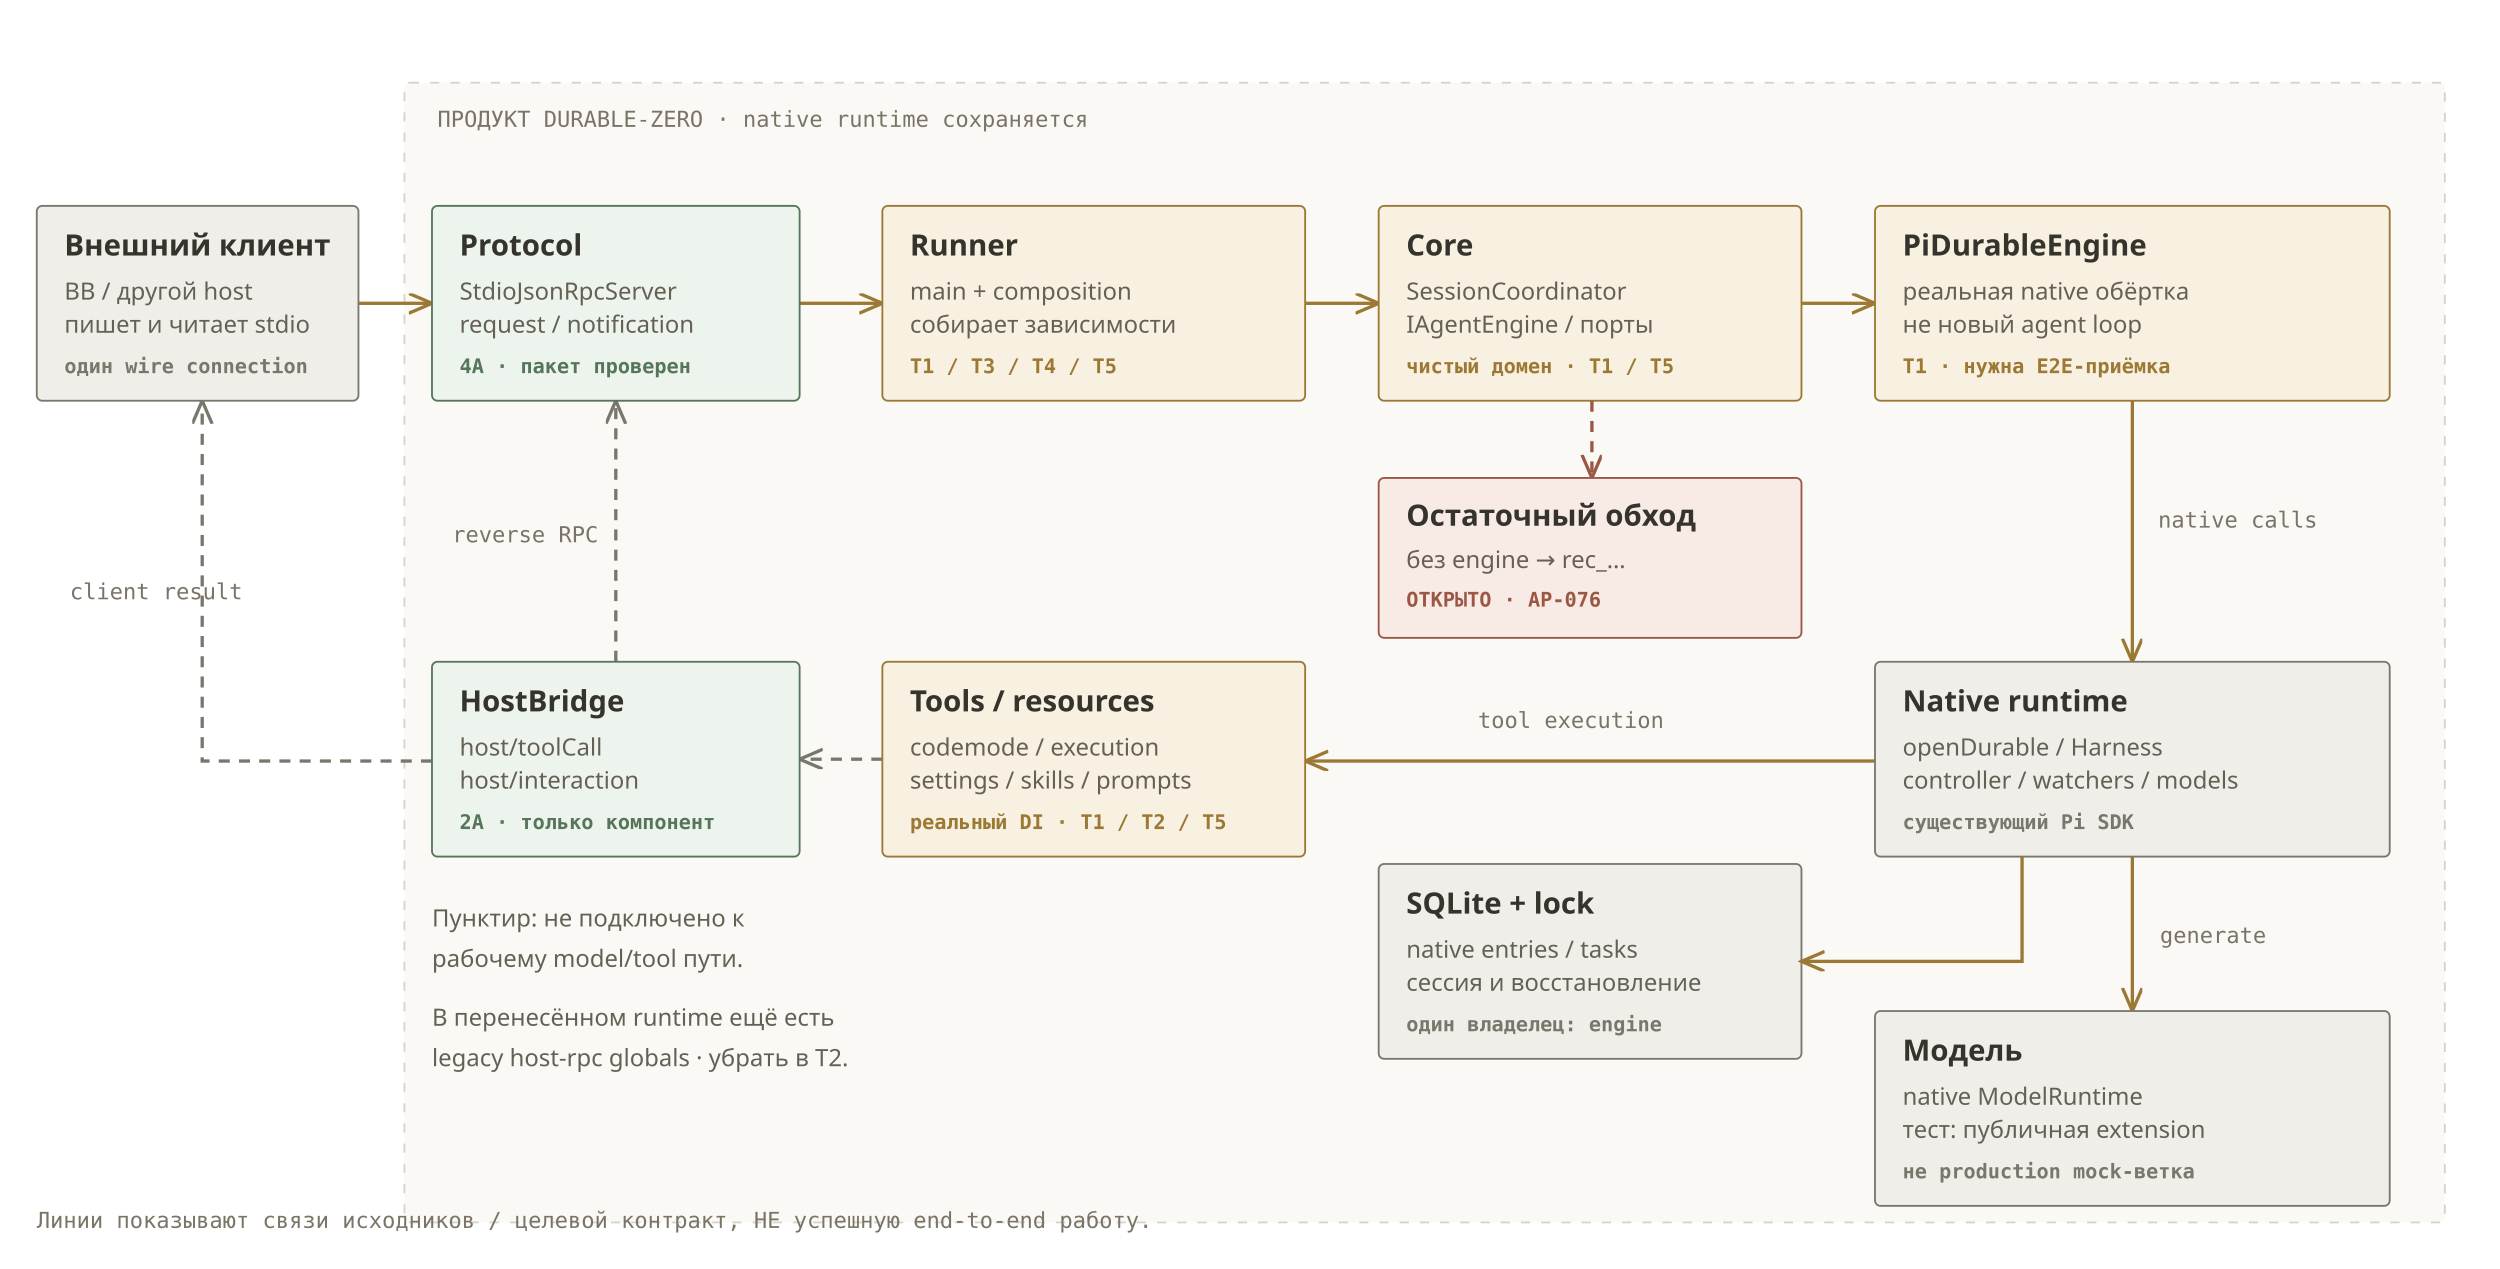
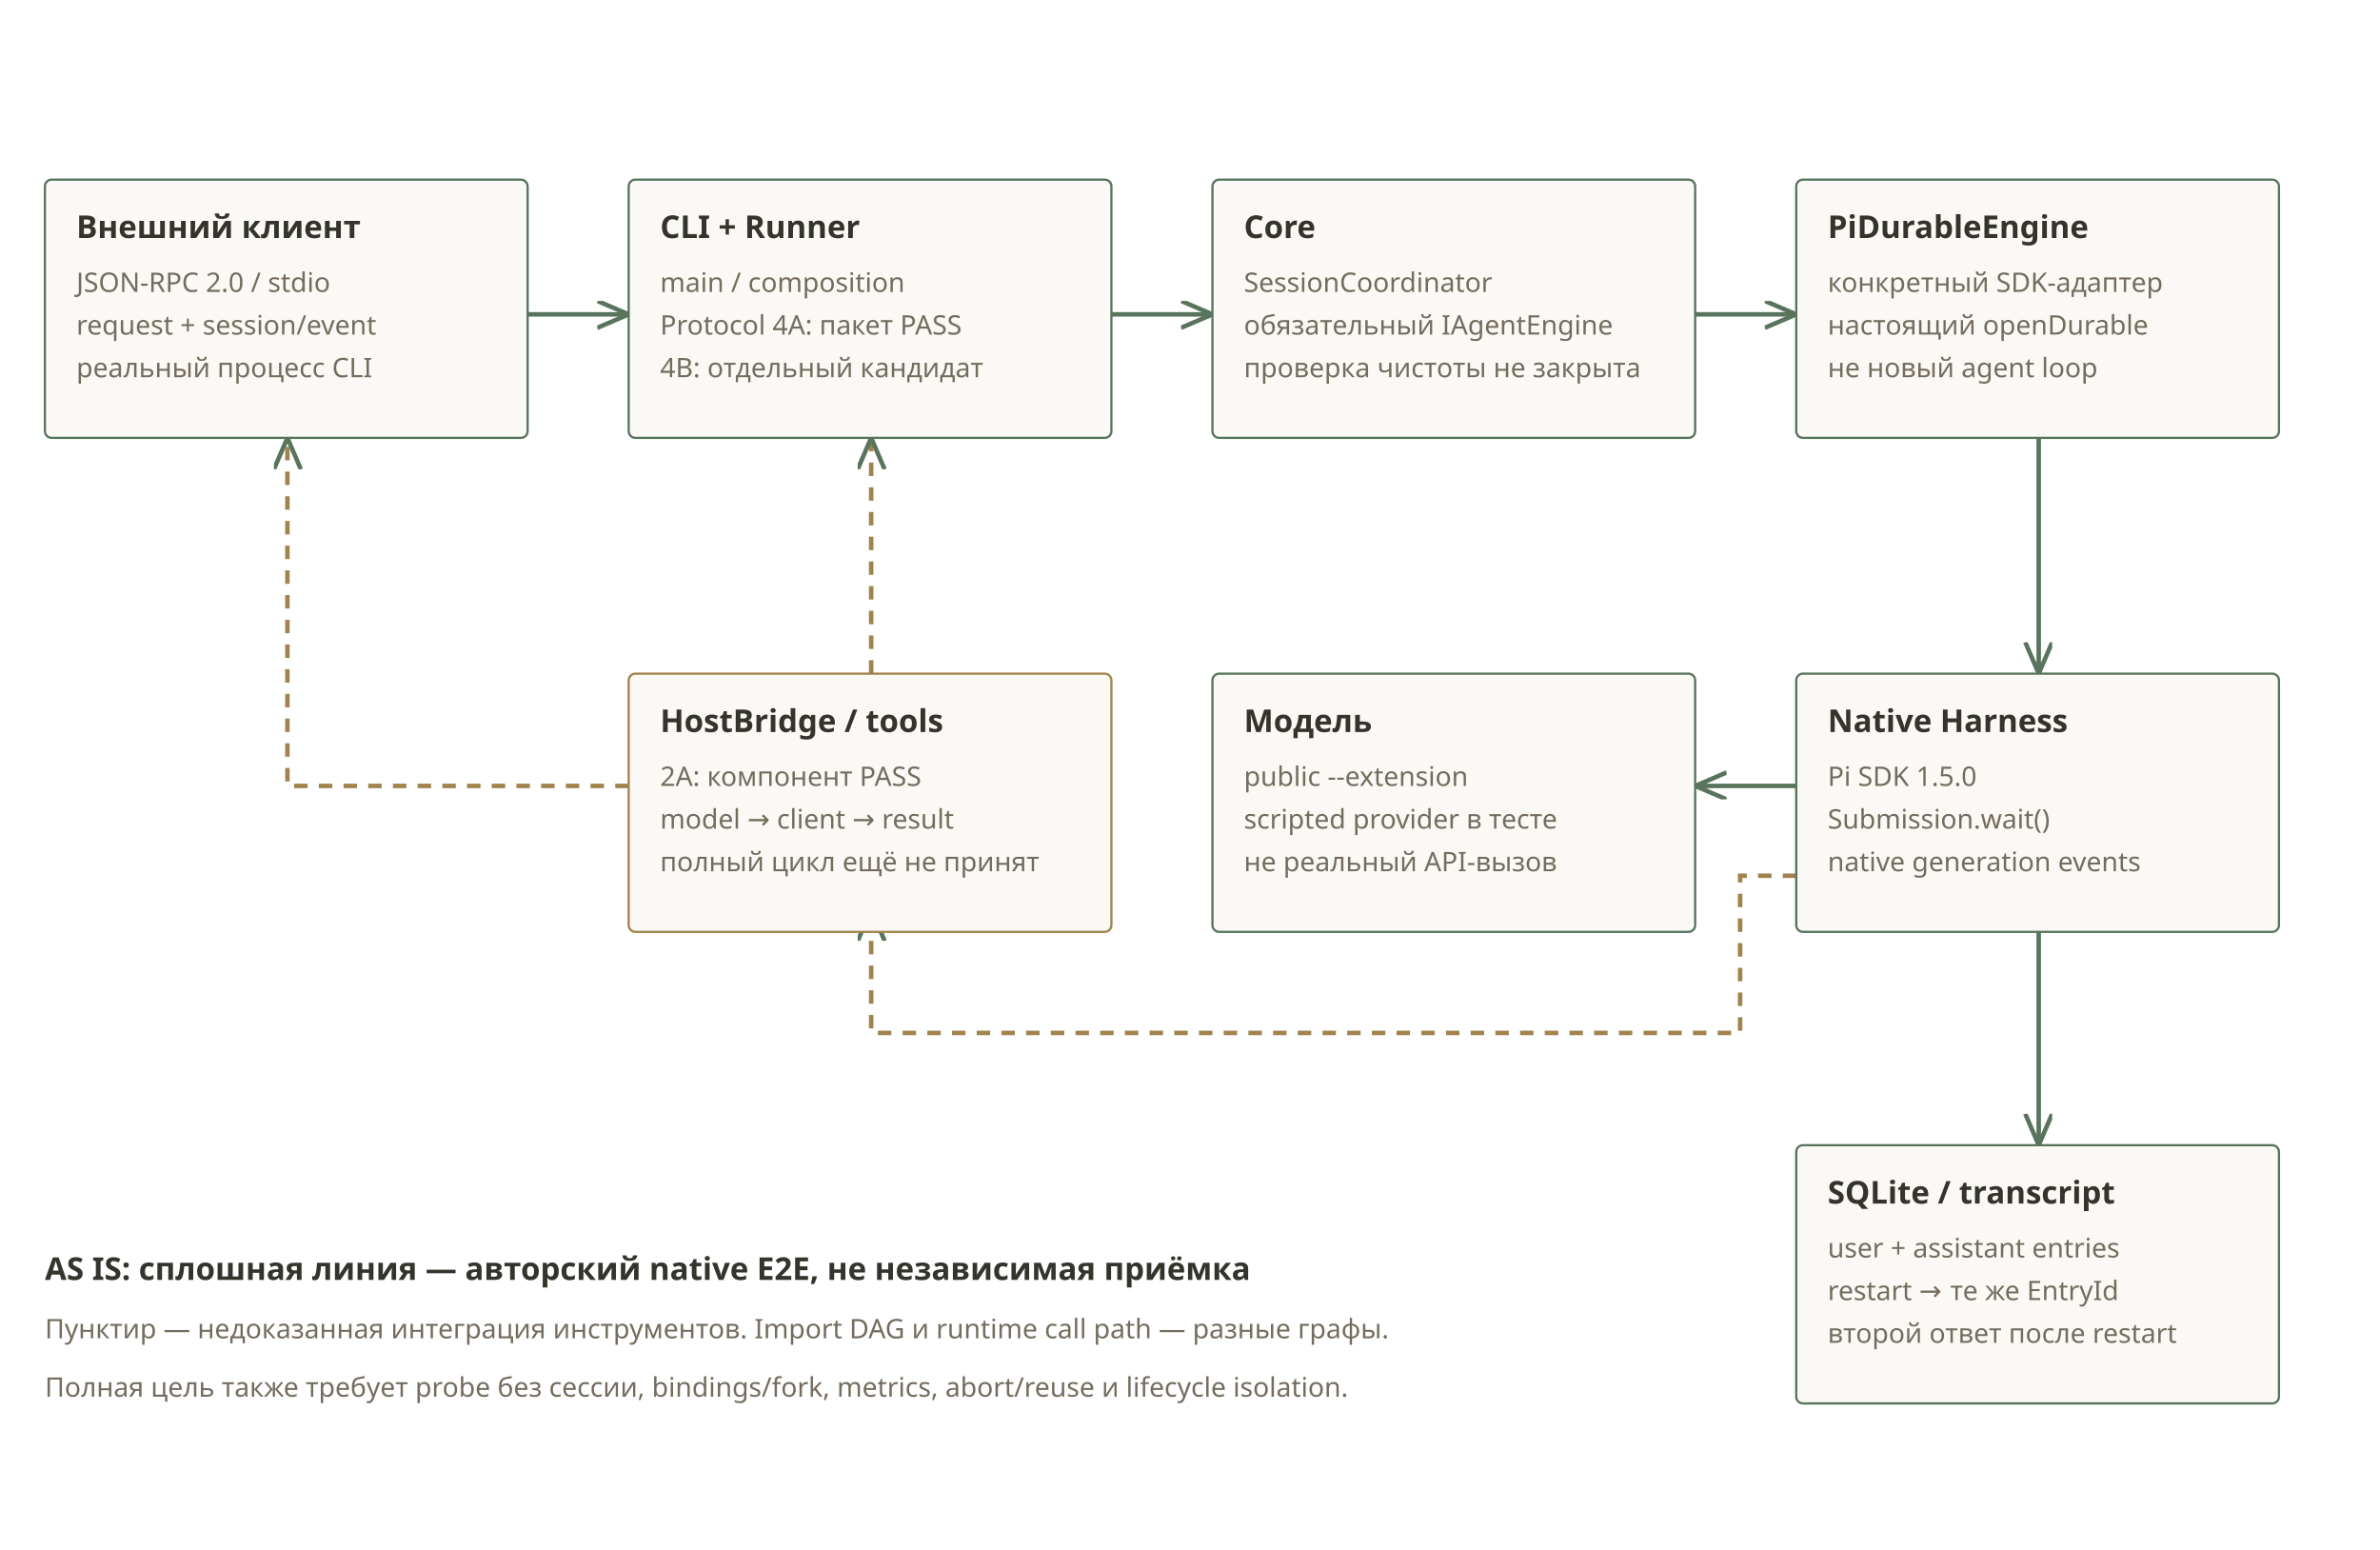
- <svg xmlns="http://www.w3.org/2000/svg" viewBox="0 0 1360 690" role="img" aria-label="Текущий срез архитектуры">
-   <style>.nt{font:600 16px system-ui;fill:#34332c}.ns{font:13px system-ui;fill:#656054}.tag{font:600 11px monospace}.el{font:12px monospace;fill:#7a7366}</style>
+ <svg xmlns="http://www.w3.org/2000/svg" viewBox="0 0 1060 690" role="img" aria-label="Текущий подтверждённый путь">
  <defs>
-     <marker id="arr-now-good" markerWidth="8" markerHeight="8" refX="7" refY="3" orient="auto">
-       <path d="M0,0 L7,3 L0,6" fill="none" stroke="#56765a" />
-     </marker>
-     <marker id="arr-now-warn" markerWidth="8" markerHeight="8" refX="7" refY="3" orient="auto">
-       <path d="M0,0 L7,3 L0,6" fill="none" stroke="#9b7834" />
-     </marker>
-     <marker id="arr-now-bad" markerWidth="8" markerHeight="8" refX="7" refY="3" orient="auto">
-       <path d="M0,0 L7,3 L0,6" fill="none" stroke="#9b5744" />
-     </marker>
-     <marker id="arr-now-neutral" markerWidth="8" markerHeight="8" refX="7" refY="3" orient="auto">
-       <path d="M0,0 L7,3 L0,6" fill="none" stroke="#77776c" />
-     </marker>
-     <marker id="arr-now-info" markerWidth="8" markerHeight="8" refX="7" refY="3" orient="auto">
-       <path d="M0,0 L7,3 L0,6" fill="none" stroke="#54747b" />
+     <marker id="arrow" markerWidth="8" markerHeight="8" refX="7" refY="3" orient="auto">
+       <path d="M0,0 L7,3 L0,6" fill="none" stroke="#58745d" />
    </marker>
  </defs>
-   <rect x="220" y="45" width="1110" height="620" rx="3" fill="#faf9f5" stroke="#d6d3c9" stroke-dasharray="5 6" />
-   <text x="238" y="69" class="el">ПРОДУКТ DURABLE-ZERO · native runtime сохраняется</text>
-   <path d="M195,165 H235" fill="none" stroke="#9b7834" stroke-width="1.8" marker-end="url(#arr-now-warn)" />
-   <text x="0" y="0" class="el" />
-   <path d="M435,165 H480" fill="none" stroke="#9b7834" stroke-width="1.8" marker-end="url(#arr-now-warn)" />
-   <text x="0" y="0" class="el" />
-   <path d="M710,165 H750" fill="none" stroke="#9b7834" stroke-width="1.8" marker-end="url(#arr-now-warn)" />
-   <text x="0" y="0" class="el" />
-   <path d="M980,165 H1020" fill="none" stroke="#9b7834" stroke-width="1.8" marker-end="url(#arr-now-warn)" />
-   <text x="0" y="0" class="el" />
-   <path d="M1160,218 V360" fill="none" stroke="#9b7834" stroke-width="1.8" marker-end="url(#arr-now-warn)" />
-   <text x="1174" y="287" class="el">native calls</text>
-   <path d="M1160,466 V550" fill="none" stroke="#9b7834" stroke-width="1.8" marker-end="url(#arr-now-warn)" />
-   <text x="1175" y="513" class="el">generate</text>
-   <path d="M1020,414 H710" fill="none" stroke="#9b7834" stroke-width="1.8" marker-end="url(#arr-now-warn)" />
-   <text x="804" y="396" class="el">tool execution</text>
-   <path d="M480,413 H435" fill="none" stroke="#77776c" stroke-width="1.8" marker-end="url(#arr-now-neutral)" stroke-dasharray="6 5" />
-   <text x="0" y="0" class="el" />
-   <path d="M335,360 V218" fill="none" stroke="#77776c" stroke-width="1.8" marker-end="url(#arr-now-neutral)" stroke-dasharray="6 5" />
-   <text x="246" y="295" class="el">reverse RPC</text>
-   <path d="M235,414 H110 V218" fill="none" stroke="#77776c" stroke-width="1.8" marker-end="url(#arr-now-neutral)" stroke-dasharray="6 5" />
-   <text x="38" y="326" class="el">client result</text>
-   <rect x="20" y="112" width="175" height="106" rx="3" fill="#efeee9" stroke="#77776c" />
-   <text x="35" y="139" class="nt">Внешний клиент</text>
-   <text x="35" y="163" class="ns">BB / другой host</text>
-   <text x="35" y="181" class="ns">пишет и читает stdio</text>
-   <text x="35" y="203" class="tag" fill="#77776c">один wire connection</text>
-   <a href="#task-map">
-     <rect x="235" y="112" width="200" height="106" rx="3" fill="#edf3ed" stroke="#56765a" />
-     <text x="250" y="139" class="nt">Protocol</text>
-     <text x="250" y="163" class="ns">StdioJsonRpcServer</text>
-     <text x="250" y="181" class="ns">request / notification</text>
-     <text x="250" y="203" class="tag" fill="#56765a">4A · пакет проверен</text>
-   </a>
-   <a href="#task-map">
-     <rect x="480" y="112" width="230" height="106" rx="3" fill="#f8f0e0" stroke="#9b7834" />
-     <text x="495" y="139" class="nt">Runner</text>
-     <text x="495" y="163" class="ns">main + composition</text>
-     <text x="495" y="181" class="ns">собирает зависимости</text>
-     <text x="495" y="203" class="tag" fill="#9b7834">T1 / T3 / T4 / T5</text>
-   </a>
-   <a href="#task-map">
-     <rect x="750" y="112" width="230" height="106" rx="3" fill="#f8f0e0" stroke="#9b7834" />
-     <text x="765" y="139" class="nt">Core</text>
-     <text x="765" y="163" class="ns">SessionCoordinator</text>
-     <text x="765" y="181" class="ns">IAgentEngine / порты</text>
-     <text x="765" y="203" class="tag" fill="#9b7834">чистый домен · T1 / T5</text>
-   </a>
-   <a href="#criteria">
-     <rect x="1020" y="112" width="280" height="106" rx="3" fill="#f8f0e0" stroke="#9b7834" />
-     <text x="1035" y="139" class="nt">PiDurableEngine</text>
-     <text x="1035" y="163" class="ns">реальная native обёртка</text>
-     <text x="1035" y="181" class="ns">не новый agent loop</text>
-     <text x="1035" y="203" class="tag" fill="#9b7834">T1 · нужна E2E-приёмка</text>
-   </a>
-   <rect x="1020" y="360" width="280" height="106" rx="3" fill="#efeee9" stroke="#77776c" />
-   <text x="1035" y="387" class="nt">Native runtime</text>
-   <text x="1035" y="411" class="ns">openDurable / Harness</text>
-   <text x="1035" y="429" class="ns">controller / watchers / models</text>
-   <text x="1035" y="451" class="tag" fill="#77776c">существующий Pi SDK</text>
-   <rect x="750" y="470" width="230" height="106" rx="3" fill="#efeee9" stroke="#77776c" />
-   <text x="765" y="497" class="nt">SQLite + lock</text>
-   <text x="765" y="521" class="ns">native entries / tasks</text>
-   <text x="765" y="539" class="ns">сессия и восстановление</text>
-   <text x="765" y="561" class="tag" fill="#77776c">один владелец: engine</text>
-   <path d="M1100,466 V523 H980" fill="none" stroke="#9b7834" stroke-width="1.8" marker-end="url(#arr-now-warn)" />
-   <text x="0" y="0" class="el" />
-   <rect x="1020" y="550" width="280" height="106" rx="3" fill="#efeee9" stroke="#77776c" />
-   <text x="1035" y="577" class="nt">Модель</text>
-   <text x="1035" y="601" class="ns">native ModelRuntime</text>
-   <text x="1035" y="619" class="ns">тест: публичная extension</text>
-   <text x="1035" y="641" class="tag" fill="#77776c">не production mock-ветка</text>
-   <a href="#proof-resources">
-     <rect x="480" y="360" width="230" height="106" rx="3" fill="#f8f0e0" stroke="#9b7834" />
-     <text x="495" y="387" class="nt">Tools / resources</text>
-     <text x="495" y="411" class="ns">codemode / execution</text>
-     <text x="495" y="429" class="ns">settings / skills / prompts</text>
-     <text x="495" y="451" class="tag" fill="#9b7834">реальный DI · T1 / T2 / T5</text>
-   </a>
-   <a href="#task-map">
-     <rect x="235" y="360" width="200" height="106" rx="3" fill="#edf3ed" stroke="#56765a" />
-     <text x="250" y="387" class="nt">HostBridge</text>
-     <text x="250" y="411" class="ns">host/toolCall</text>
-     <text x="250" y="429" class="ns">host/interaction</text>
-     <text x="250" y="451" class="tag" fill="#56765a">2A · только компонент</text>
-   </a>
-   <path d="M866,218 V260" fill="none" stroke="#9b5744" stroke-width="1.8" marker-end="url(#arr-now-bad)" stroke-dasharray="6 5" />
-   <text x="0" y="0" class="el" />
-   <a href="#proof-fallback">
-     <rect x="750" y="260" width="230" height="87" rx="3" fill="#f8eae5" stroke="#9b5744" />
-     <text x="765" y="286" class="nt">Остаточный обход</text>
-     <text x="765" y="309" class="ns">без engine → rec_…</text>
-     <text x="765" y="330" class="tag" fill="#9b5744">ОТКРЫТО · AP-076</text>
-   </a>
-   <text x="235" y="504" class="ns">Пунктир: не подключено к</text>
-   <text x="235" y="526" class="ns">рабочему model/tool пути.</text>
-   <text x="235" y="558" class="ns">В перенесённом runtime ещё есть</text>
-   <text x="235" y="580" class="ns">legacy host-rpc globals · убрать в T2.</text>
-   <text x="20" y="668" class="el">Линии показывают связи исходников / целевой контракт, НЕ успешную end-to-end работу.</text>
+   <style>text{font:14px system-ui;fill:#34332c}.sub{font-size:12px;fill:#746c5f}.name{font-weight:600}</style>
+   <path d="M235 140H280" fill="none" stroke="#58745d" stroke-width="2" marker-end="url(#arrow)" />
+   <path d="M495 140H540" fill="none" stroke="#58745d" stroke-width="2" marker-end="url(#arrow)" />
+   <path d="M755 140H800" fill="none" stroke="#58745d" stroke-width="2" marker-end="url(#arrow)" />
+   <path d="M908 195V300" fill="none" stroke="#58745d" stroke-width="2" marker-end="url(#arrow)" />
+   <path d="M800 350H755" fill="none" stroke="#58745d" stroke-width="2" marker-end="url(#arrow)" />
+   <path d="M908 405V510" fill="none" stroke="#58745d" stroke-width="2" marker-end="url(#arrow)" />
+   <path d="M800 390H775V460H388V405" fill="none" stroke="#a1844d" stroke-width="2" marker-end="url(#arrow)" stroke-dasharray="6 5" />
+   <path d="M388 300V195" fill="none" stroke="#a1844d" stroke-width="2" marker-end="url(#arrow)" stroke-dasharray="6 5" />
+   <path d="M280 350H128V195" fill="none" stroke="#a1844d" stroke-width="2" marker-end="url(#arrow)" stroke-dasharray="6 5" />
+   <rect x="20" y="80" width="215" height="115" rx="3" fill="#faf9f5" stroke="#58745d" />
+   <text x="34" y="106" class="name">Внешний клиент</text>
+   <text x="34" y="130" class="sub">JSON-RPC 2.0 / stdio</text>
+   <text x="34" y="149" class="sub">request + session/event</text>
+   <text x="34" y="168" class="sub">реальный процесс CLI</text>
+   <rect x="280" y="80" width="215" height="115" rx="3" fill="#faf9f5" stroke="#58745d" />
+   <text x="294" y="106" class="name">CLI + Runner</text>
+   <text x="294" y="130" class="sub">main / composition</text>
+   <text x="294" y="149" class="sub">Protocol 4A: пакет PASS</text>
+   <text x="294" y="168" class="sub">4B: отдельный кандидат</text>
+   <rect x="540" y="80" width="215" height="115" rx="3" fill="#faf9f5" stroke="#58745d" />
+   <text x="554" y="106" class="name">Core</text>
+   <text x="554" y="130" class="sub">SessionCoordinator</text>
+   <text x="554" y="149" class="sub">обязательный IAgentEngine</text>
+   <text x="554" y="168" class="sub">проверка чистоты не закрыта</text>
+   <rect x="800" y="80" width="215" height="115" rx="3" fill="#faf9f5" stroke="#58745d" />
+   <text x="814" y="106" class="name">PiDurableEngine</text>
+   <text x="814" y="130" class="sub">конкретный SDK-адаптер</text>
+   <text x="814" y="149" class="sub">настоящий openDurable</text>
+   <text x="814" y="168" class="sub">не новый agent loop</text>
+   <rect x="800" y="300" width="215" height="115" rx="3" fill="#faf9f5" stroke="#58745d" />
+   <text x="814" y="326" class="name">Native Harness</text>
+   <text x="814" y="350" class="sub">Pi SDK 1.5.0</text>
+   <text x="814" y="369" class="sub">Submission.wait()</text>
+   <text x="814" y="388" class="sub">native generation events</text>
+   <rect x="540" y="300" width="215" height="115" rx="3" fill="#faf9f5" stroke="#58745d" />
+   <text x="554" y="326" class="name">Модель</text>
+   <text x="554" y="350" class="sub">public --extension</text>
+   <text x="554" y="369" class="sub">scripted provider в тесте</text>
+   <text x="554" y="388" class="sub">не реальный API-вызов</text>
+   <rect x="800" y="510" width="215" height="115" rx="3" fill="#faf9f5" stroke="#58745d" />
+   <text x="814" y="536" class="name">SQLite / transcript</text>
+   <text x="814" y="560" class="sub">user + assistant entries</text>
+   <text x="814" y="579" class="sub">restart → те же EntryId</text>
+   <text x="814" y="598" class="sub">второй ответ после restart</text>
+   <rect x="280" y="300" width="215" height="115" rx="3" fill="#faf9f5" stroke="#a1844d" />
+   <text x="294" y="326" class="name">HostBridge / tools</text>
+   <text x="294" y="350" class="sub">2A: компонент PASS</text>
+   <text x="294" y="369" class="sub">model → client → result</text>
+   <text x="294" y="388" class="sub">полный цикл ещё не принят</text>
+   <text x="20" y="570" class="name">AS IS: сплошная линия — авторский native E2E, не независимая приёмка</text>
+   <text x="20" y="596" class="sub">Пунктир — недоказанная интеграция инструментов. Import DAG и runtime call path — разные графы.</text>
+   <text x="20" y="622" class="sub">Полная цель также требует probe без сессии, bindings/fork, metrics, abort/reuse и lifecycle isolation.</text>
</svg>
